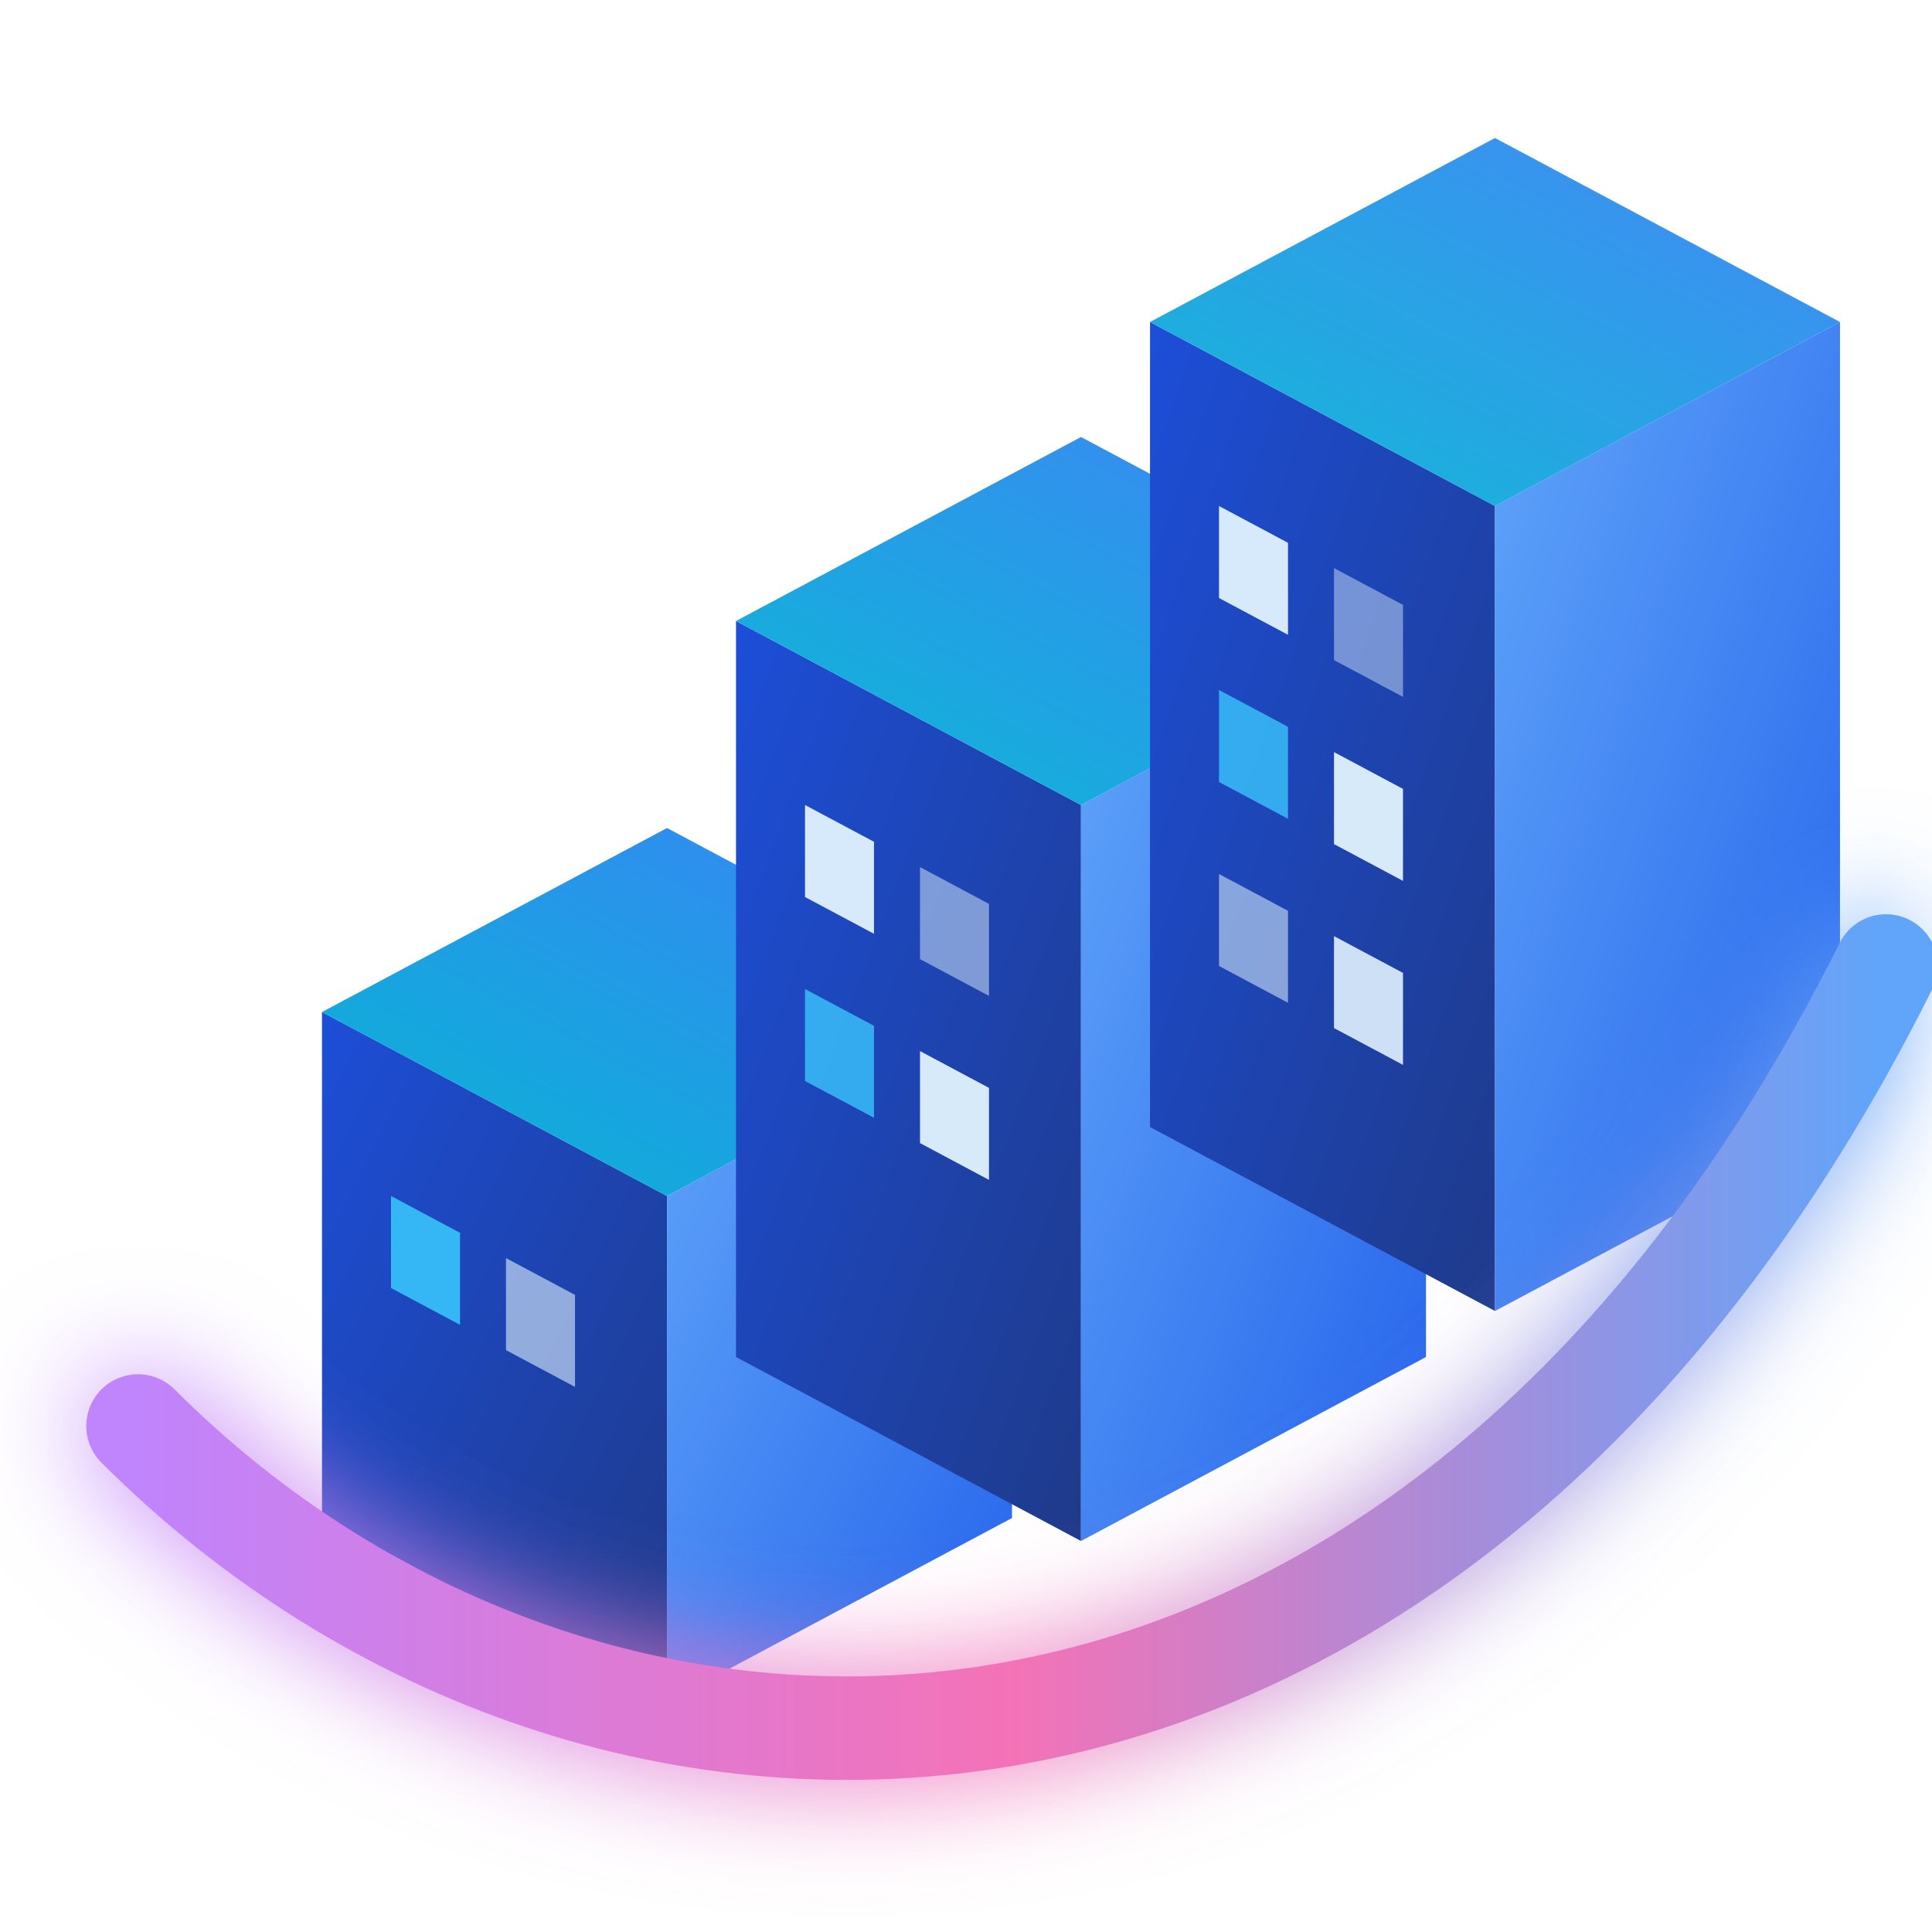
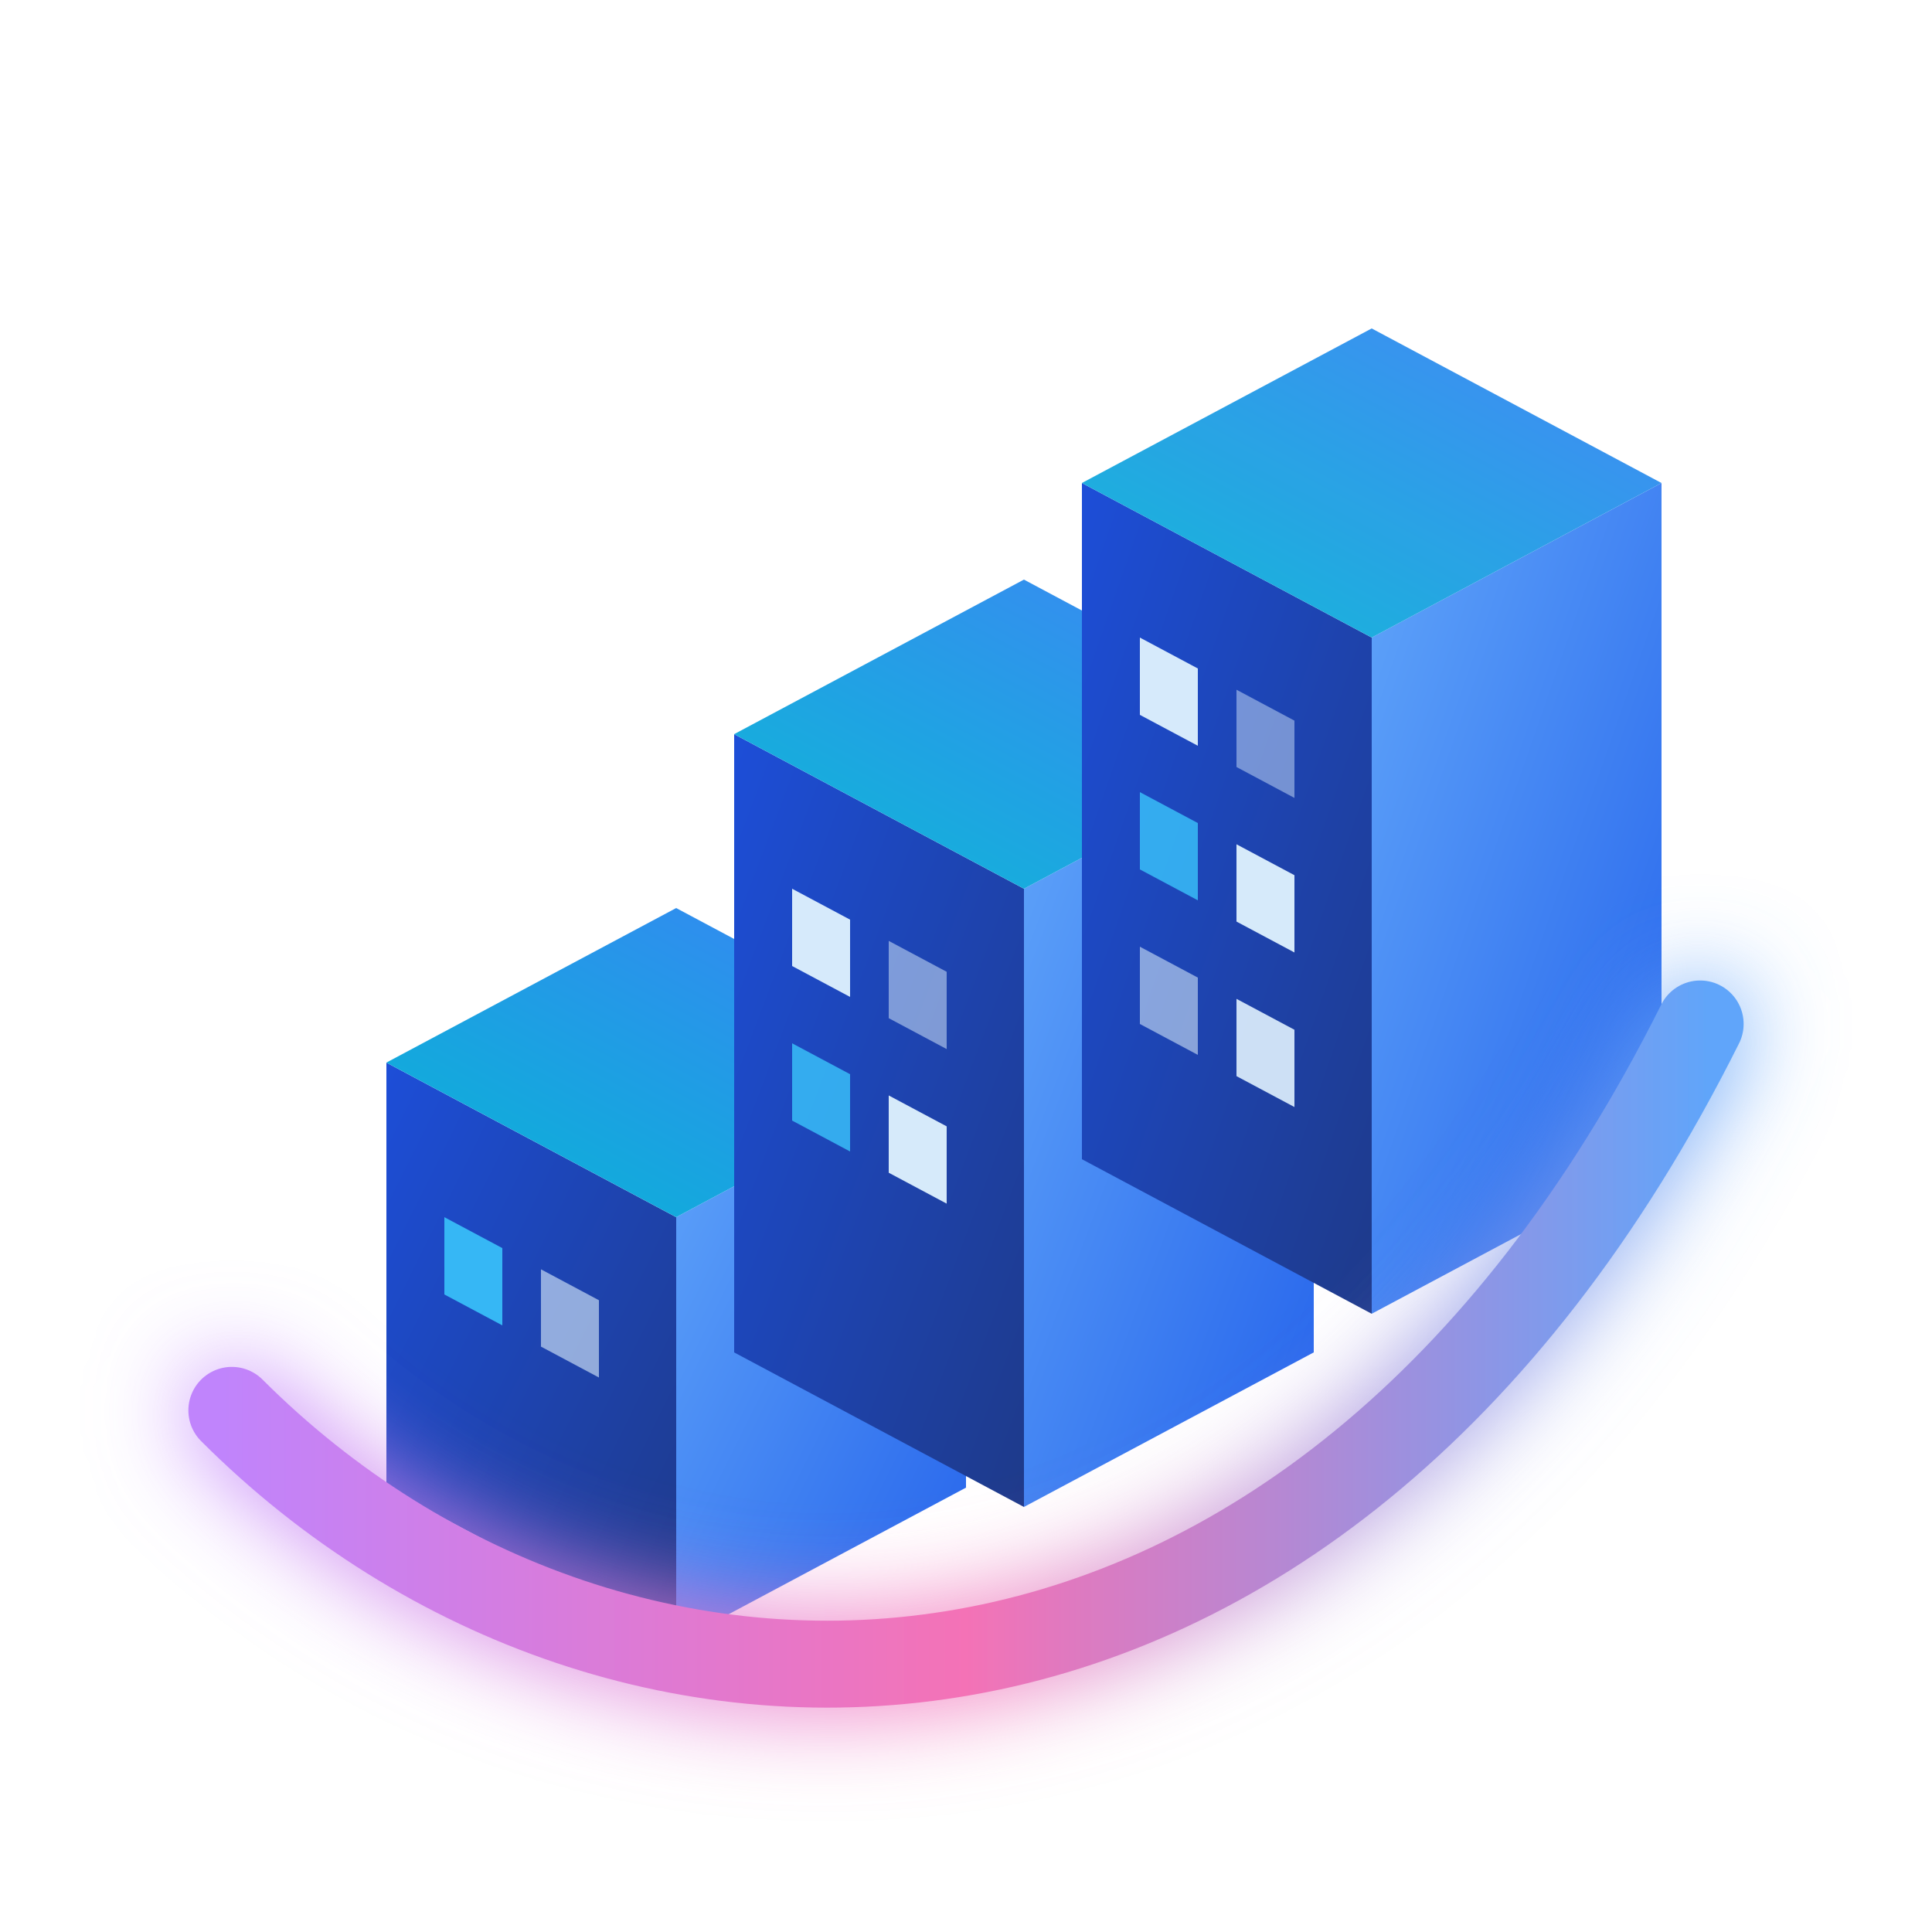
- <svg xmlns="http://www.w3.org/2000/svg" width="32" height="32" viewBox="6 12 84 82" fill="none">
+ <svg xmlns="http://www.w3.org/2000/svg" width="100" height="100" viewBox="0 0 100 100" fill="none">
  <defs>
    <linearGradient id="logoWallLight" x1="0%" y1="0%" x2="100%" y2="100%">
      <stop offset="0%" stop-color="#60a5fa" />
      <stop offset="100%" stop-color="#2563eb" />
    </linearGradient>
    <linearGradient id="logoWallDark" x1="0%" y1="0%" x2="100%" y2="100%">
      <stop offset="0%" stop-color="#1d4ed8" />
      <stop offset="100%" stop-color="#1e3a8a" />
    </linearGradient>
    <linearGradient id="logoWallHighlight" x1="0%" y1="100%" x2="100%" y2="0%">
      <stop offset="0%" stop-color="#06b6d4" />
      <stop offset="100%" stop-color="#3b82f6" />
    </linearGradient>
    <linearGradient id="logoSmartFlow" x1="0%" y1="0%" x2="100%" y2="0%">
      <stop offset="0%" stop-color="#c084fc" />
      <stop offset="50%" stop-color="#f472b6" />
      <stop offset="100%" stop-color="#60a5fa" />
    </linearGradient>
    <filter id="logoNeonGlow" x="-25%" y="-25%" width="150%" height="150%">
      <feGaussianBlur stdDeviation="2.5" result="blur" />
      <feComposite in="SourceGraphic" in2="blur" operator="over" />
    </filter>
  </defs>
  <g class="tower-left">
    <path d="M 20 55 L 35 63 L 35 85 L 20 77 Z" fill="url(#logoWallDark)" />
    <path d="M 35 63 L 50 55 L 50 77 L 35 85 Z" fill="url(#logoWallLight)" />
    <path d="M 20 55 L 35 47 L 50 55 L 35 63 Z" fill="url(#logoWallHighlight)" />
    <g class="tower-windows" fill="#e0f2fe">
      <path d="M 23 63 L 26 64.6 L 26 68.6 L 23 67 Z" fill="#38bdf8" opacity="0.95" />
      <path d="M 28 65.7 L 31 67.3 L 31 71.3 L 28 69.7 Z" opacity="0.6" />
    </g>
  </g>
  <g class="tower-center">
    <path d="M 38 38 L 53 46 L 53 78 L 38 70 Z" fill="url(#logoWallDark)" />
    <path d="M 53 46 L 68 38 L 68 70 L 53 78 Z" fill="url(#logoWallLight)" />
    <path d="M 38 38 L 53 30 L 68 38 L 53 46 Z" fill="url(#logoWallHighlight)" opacity="0.98" />
    <g class="tower-windows" fill="#e0f2fe">
      <path d="M 41 46 L 44 47.6 L 44 51.6 L 41 50 Z" opacity="0.95" />
      <path d="M 46 48.7 L 49 50.3 L 49 54.3 L 46 52.7 Z" opacity="0.5" />
      <path d="M 41 54 L 44 55.6 L 44 59.6 L 41 58 Z" fill="#38bdf8" opacity="0.85" />
      <path d="M 46 56.7 L 49 58.3 L 49 62.3 L 46 60.7 Z" opacity="0.95" />
    </g>
  </g>
  <g class="tower-right">
    <path d="M 56 25 L 71 33 L 71 68 L 56 60 Z" fill="url(#logoWallDark)" />
    <path d="M 71 33 L 86 25 L 86 60 L 71 68 Z" fill="url(#logoWallLight)" />
    <path d="M 56 25 L 71 17 L 86 25 L 71 33 Z" fill="url(#logoWallHighlight)" opacity="0.95" />
    <g class="tower-windows" fill="#e0f2fe">
      <path d="M 59 33 L 62 34.6 L 62 38.6 L 59 37 Z" opacity="0.95" />
      <path d="M 64 35.7 L 67 37.3 L 67 41.3 L 64 39.7 Z" opacity="0.45" />
      <path d="M 59 41 L 62 42.6 L 62 46.6 L 59 45 Z" fill="#38bdf8" opacity="0.85" />
      <path d="M 64 43.7 L 67 45.3 L 67 49.3 L 64 47.7 Z" opacity="0.95" />
      <path d="M 59 49 L 62 50.6 L 62 54.6 L 59 53 Z" opacity="0.55" />
      <path d="M 64 51.7 L 67 53.3 L 67 57.3 L 64 55.7 Z" opacity="0.9" />
    </g>
  </g>
  <path d="M 12 73 C 32 93, 68 93, 88 53" stroke="url(#logoSmartFlow)" stroke-width="4.5" stroke-linecap="round" filter="url(#logoNeonGlow)" />
</svg>
